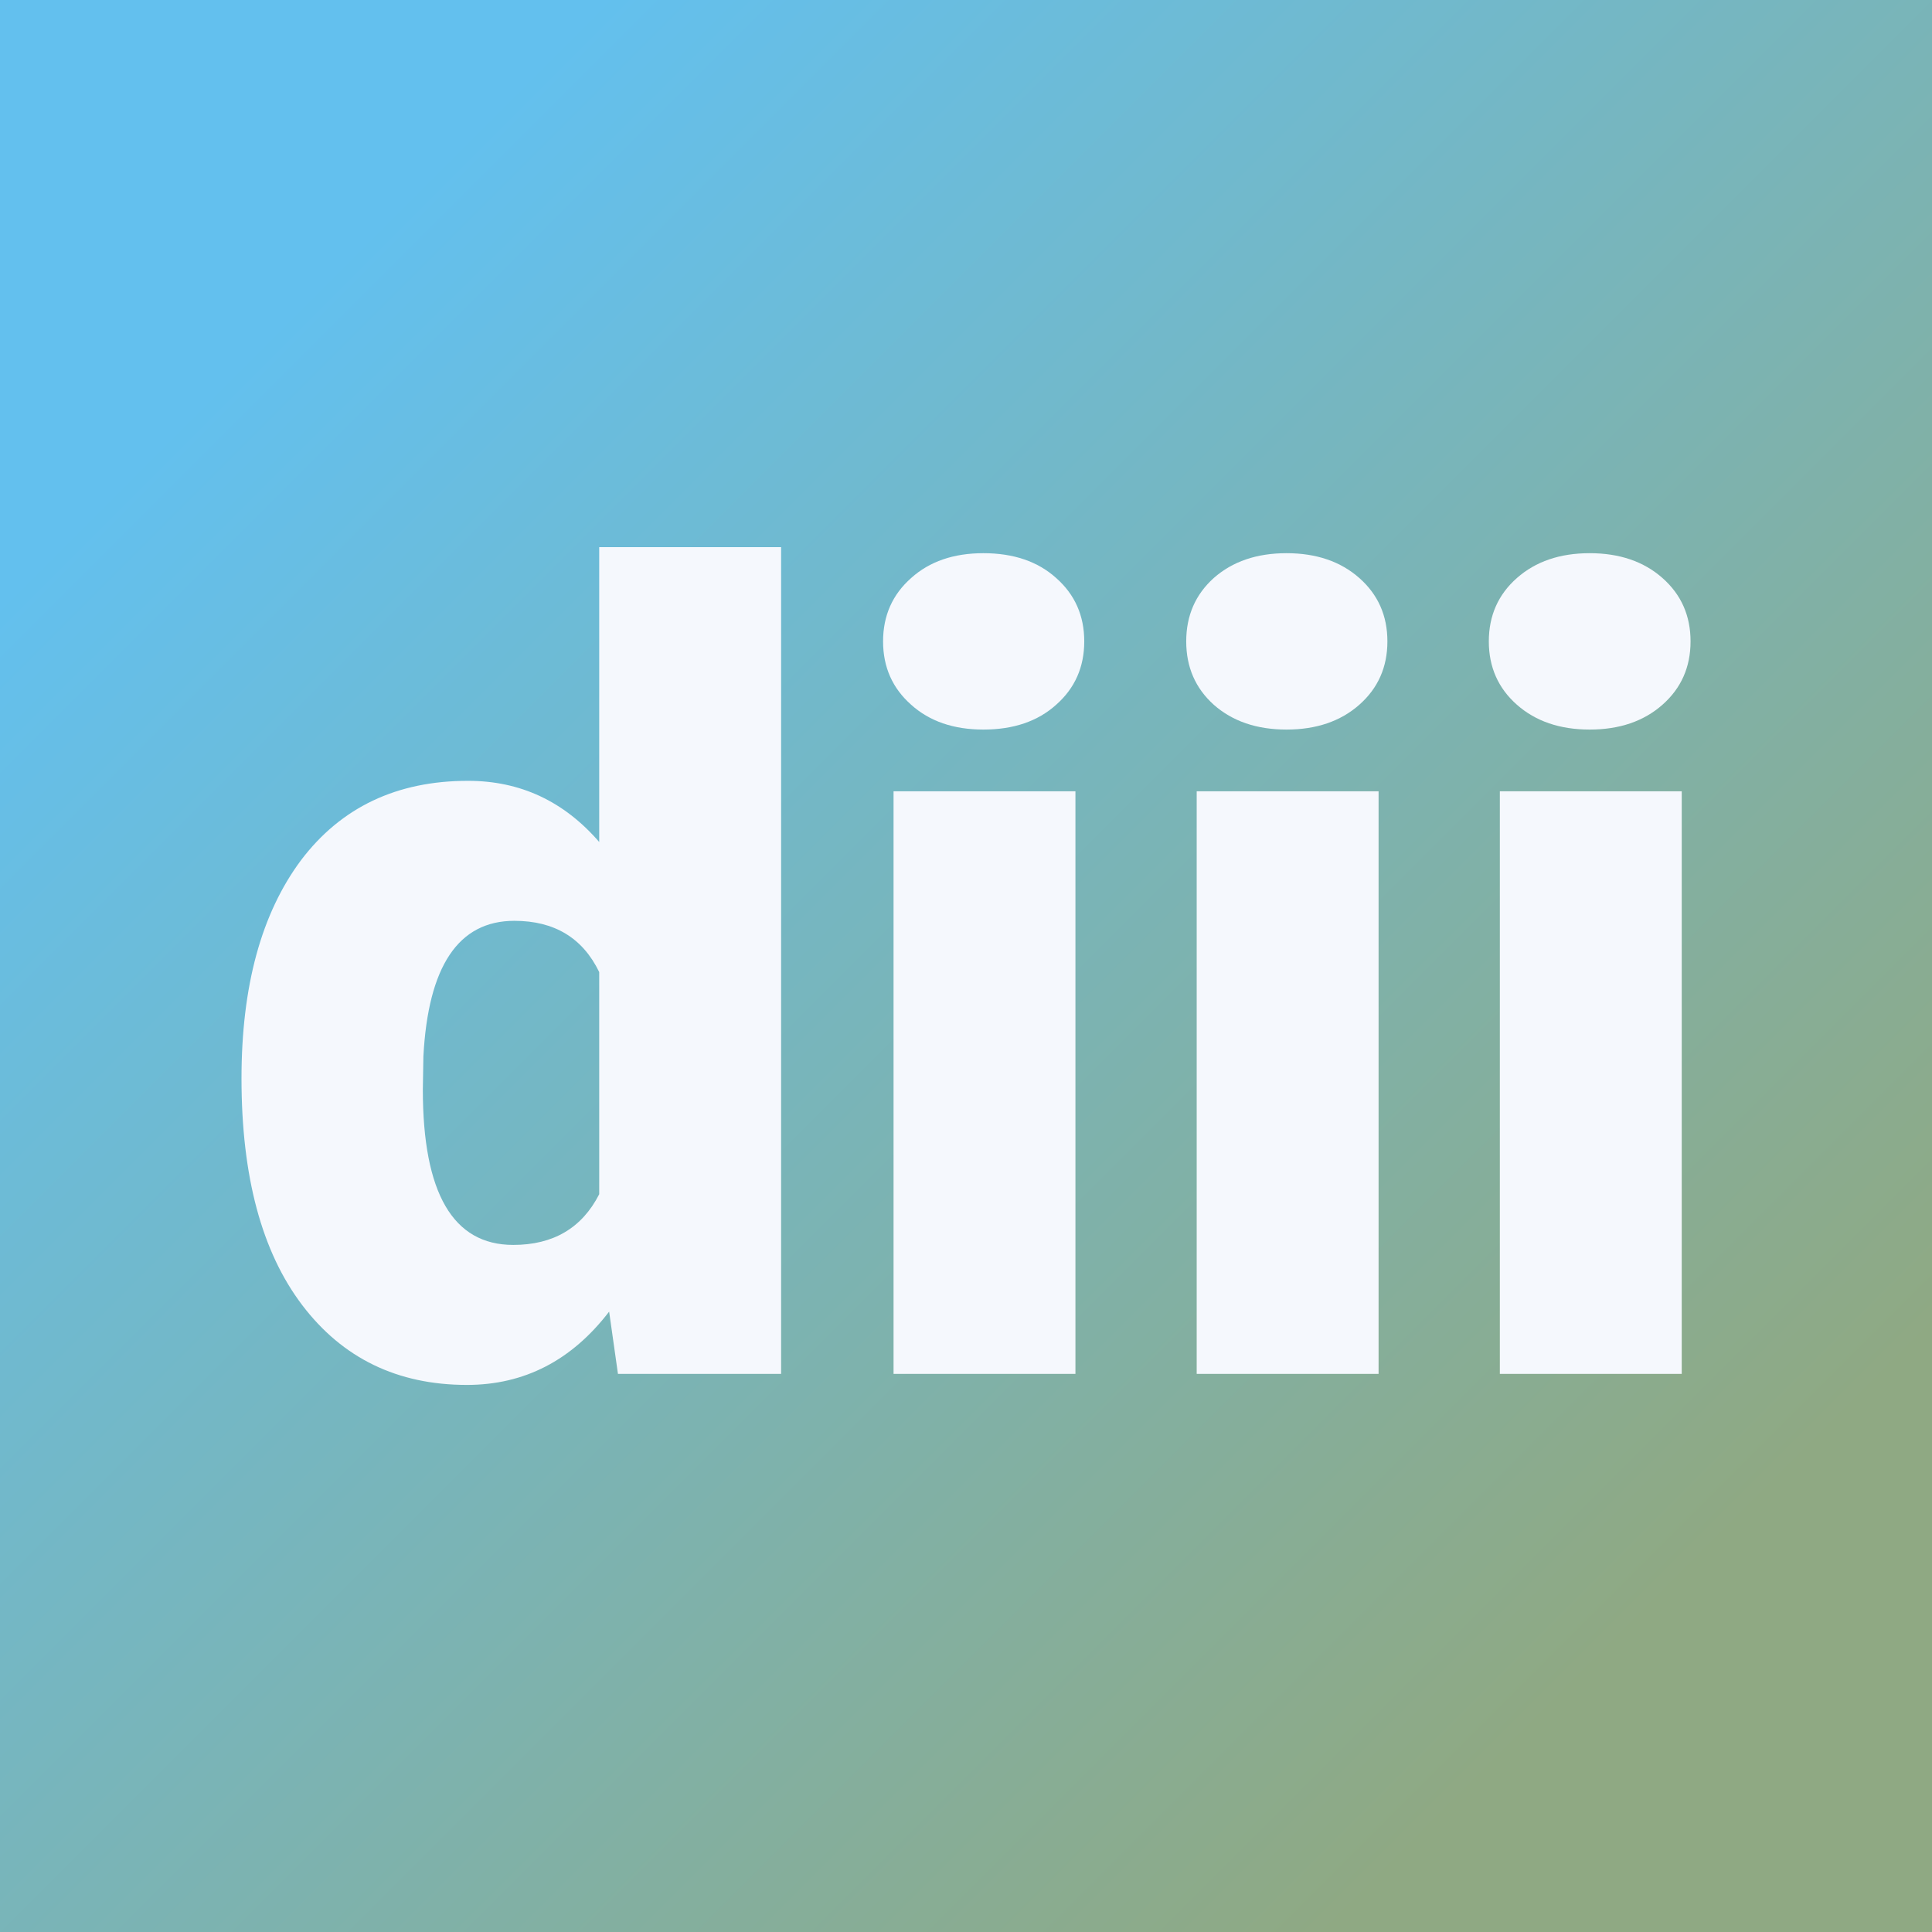
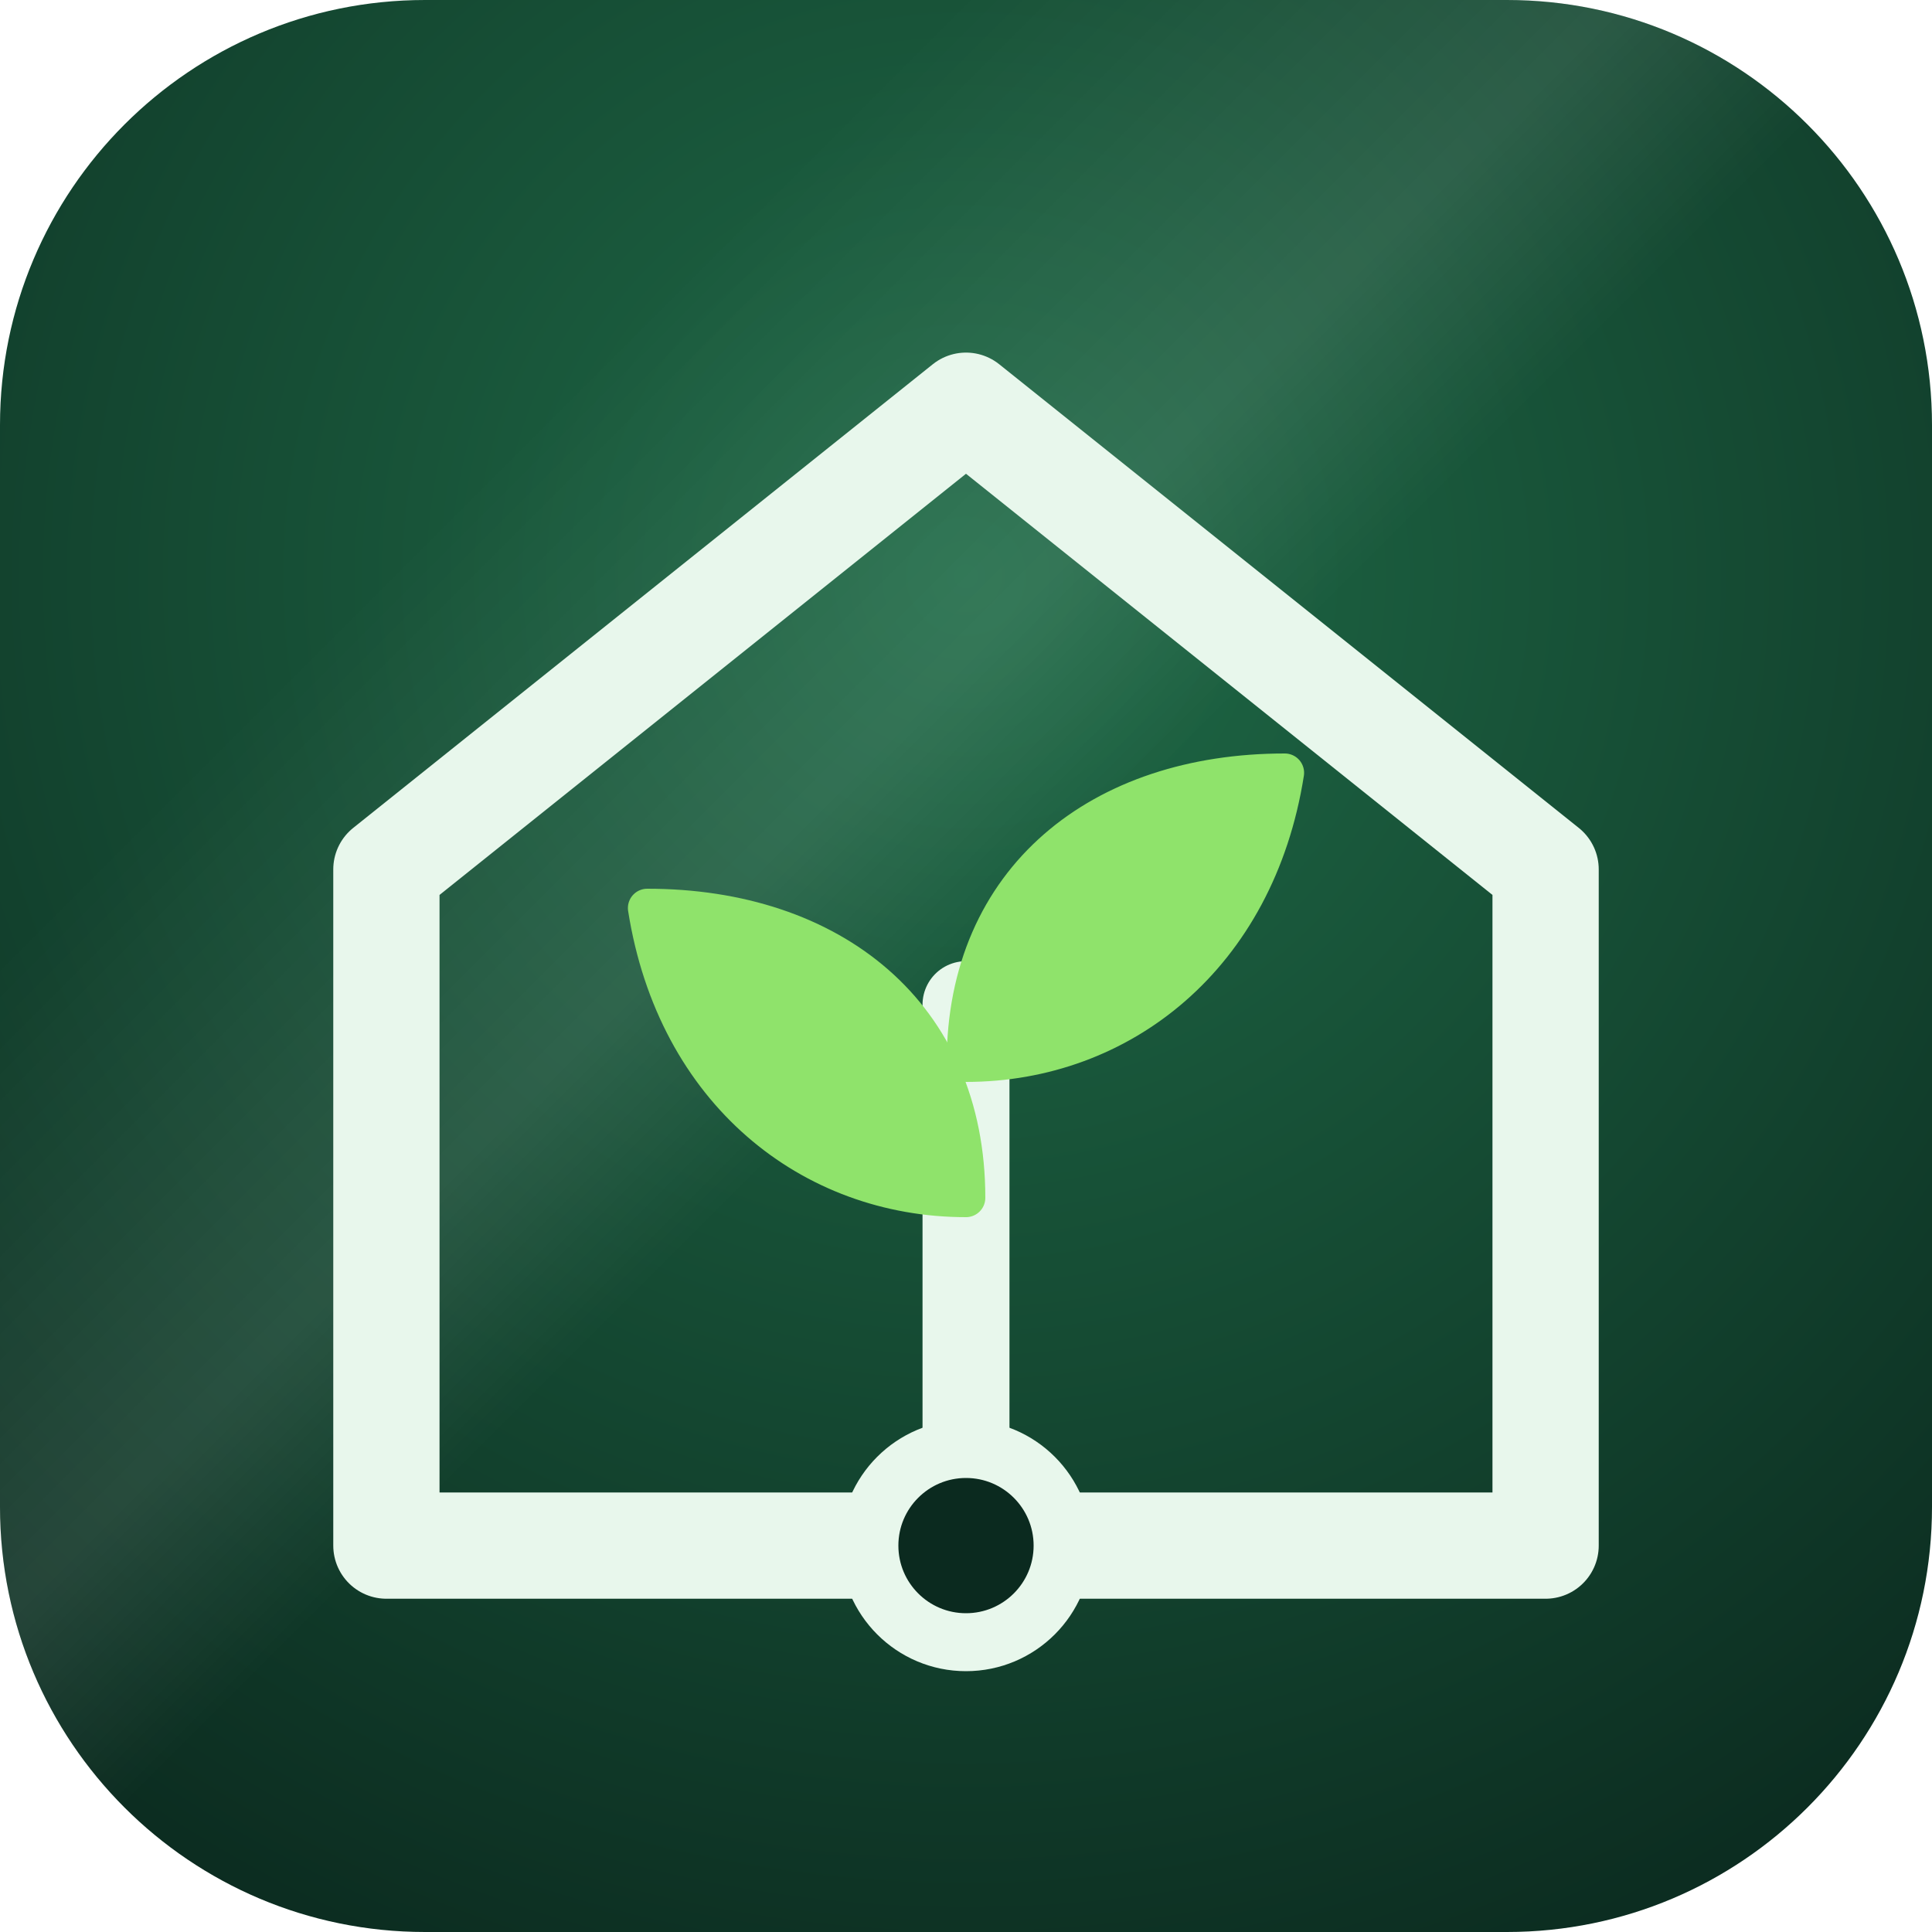
- <svg xmlns="http://www.w3.org/2000/svg" version="1.1" viewBox="0 0 200 200">
-   <rect width="200" height="200" fill="url('#gradient')" />
+ <svg xmlns="http://www.w3.org/2000/svg" viewBox="0 0 200 200">
  <defs>
-     <linearGradient id="gradient" gradientTransform="rotate(45 0.5 0.5)">
-       <stop offset="0%" stop-color="#63c0ee" />
-       <stop offset="100%" stop-color="#8fa983" />
+     <radialGradient id="bg" cx="0.5" cy="0.3" r="0.8">
+       <stop offset="0" stop-color="#1f6b47" />
+       <stop offset="1" stop-color="#0b2a1f" />
+     </radialGradient>
+     <linearGradient id="sheen" x1="0" y1="0" x2="1" y2="1">
+       <stop offset="0.25" stop-color="#fff" stop-opacity="0" />
+       <stop offset="0.42" stop-color="#fff" stop-opacity="0.1" />
+       <stop offset="0.5" stop-color="#fff" stop-opacity="0" />
    </linearGradient>
  </defs>
+   <rect width="200" height="200" rx="44" fill="url(#bg)" />
+   <rect width="200" height="200" rx="44" fill="url(#sheen)" />
  <g>
-     <g fill="#f5f8fd" transform="matrix(5.705795,0,0,5.705795,22.09003,142.2252)" stroke="#f7f8fa" stroke-width="0">
-       <path d="M0.51-5.36L0.51-5.36Q0.51-7.87 1.59-9.32Q2.68-10.76 4.62-10.76L4.62-10.76Q6.04-10.76 7.00-9.65L7.00-9.65L7.00-15L10.30-15L10.30 0L7.34 0L7.18-1.13Q6.16 0.20 4.60 0.20L4.60 0.20Q2.71 0.20 1.61-1.25Q0.51-2.70 0.51-5.36ZM3.81-5.76L3.80-5.16Q3.80-2.34 5.44-2.34L5.44-2.34Q6.53-2.34 7.00-3.26L7.00-3.26L7.00-7.29Q6.55-8.22 5.46-8.22L5.46-8.22Q3.94-8.22 3.81-5.76L3.81-5.76ZM15.64-10.57L15.64 0L12.34 0L12.34-10.57L15.64-10.57ZM12.15-13.29L12.15-13.29Q12.15-13.99 12.66-14.44Q13.16-14.89 13.97-14.89Q14.79-14.89 15.29-14.44Q15.80-13.99 15.80-13.29Q15.80-12.59 15.29-12.14Q14.79-11.69 13.97-11.69Q13.16-11.69 12.66-12.14Q12.15-12.59 12.15-13.29ZM21.14-10.57L21.14 0L17.84 0L17.84-10.57L21.14-10.57ZM17.65-13.29L17.65-13.29Q17.65-13.99 18.15-14.44Q18.66-14.89 19.47-14.89Q20.28-14.89 20.79-14.44Q21.30-13.99 21.30-13.29Q21.30-12.59 20.79-12.14Q20.28-11.69 19.47-11.69Q18.66-11.69 18.15-12.14Q17.65-12.59 17.65-13.29ZM26.64-10.57L26.64 0L23.34 0L23.34-10.57L26.64-10.57ZM23.14-13.29L23.14-13.29Q23.14-13.99 23.65-14.44Q24.16-14.89 24.97-14.89Q25.78-14.89 26.29-14.44Q26.80-13.99 26.80-13.29Q26.80-12.59 26.29-12.14Q25.78-11.69 24.97-11.69Q24.16-11.69 23.65-12.14Q23.14-12.59 23.14-13.29Z" />
+     <path d="M40 160 V90 L100 42 L160 90 V160 Z" fill="none" stroke="#e8f7ec" stroke-width="11" stroke-linejoin="round" />
+     <path d="M100 160 V104" fill="none" stroke="#e8f7ec" stroke-width="9" stroke-linecap="round" />
+     <g fill="#8fe36b" stroke="#8fe36b" stroke-width="4" stroke-linejoin="round">
+       <path d="M100 124 C84 124 70 113 67 94 C86 94 100 105 100 124 Z" />
+       <path d="M100 110 C116 110 130 99 133 80 C114 80 100 91 100 110 Z" />
    </g>
+     <circle cx="100" cy="160" r="10" fill="#0b2a1f" stroke="#e8f7ec" stroke-width="6" />
  </g>
</svg>
